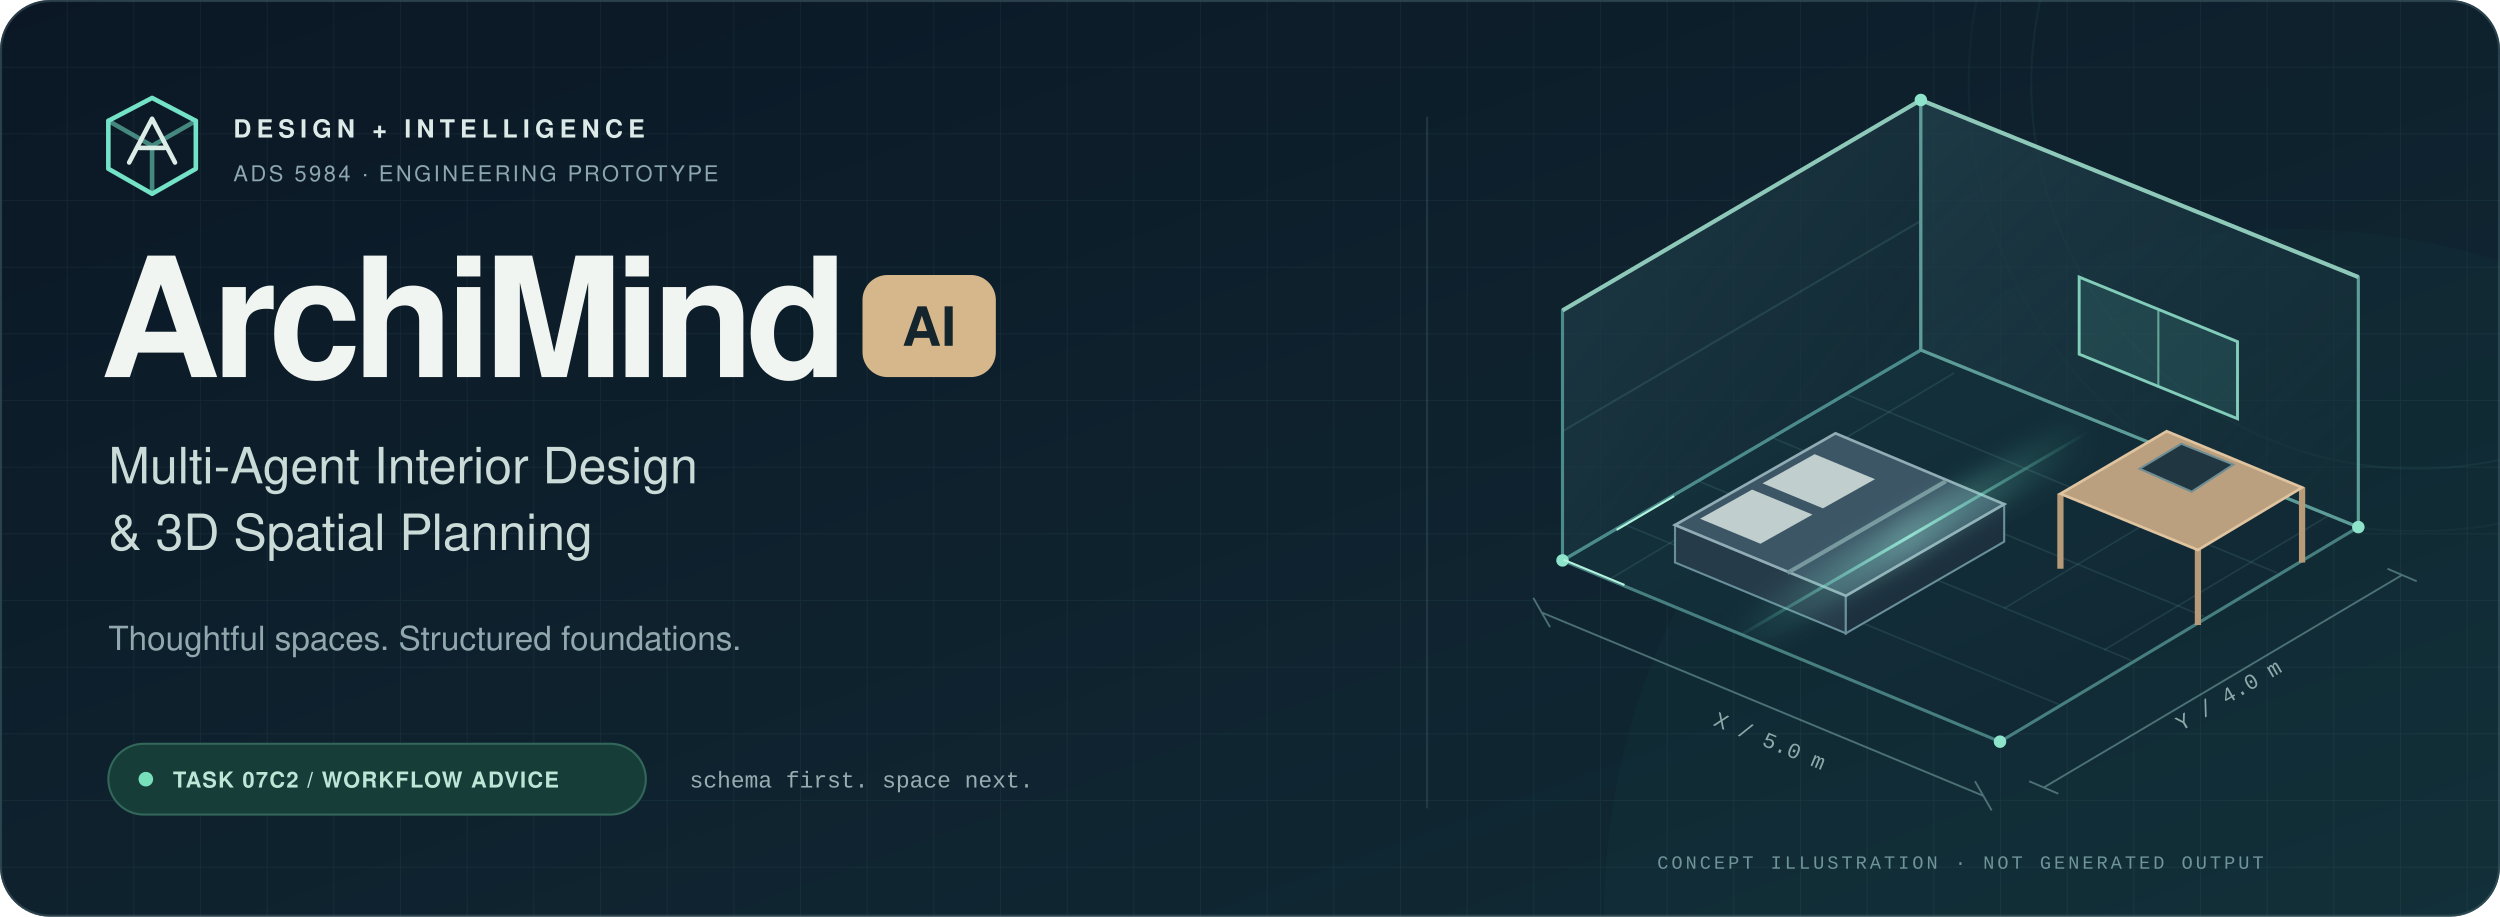
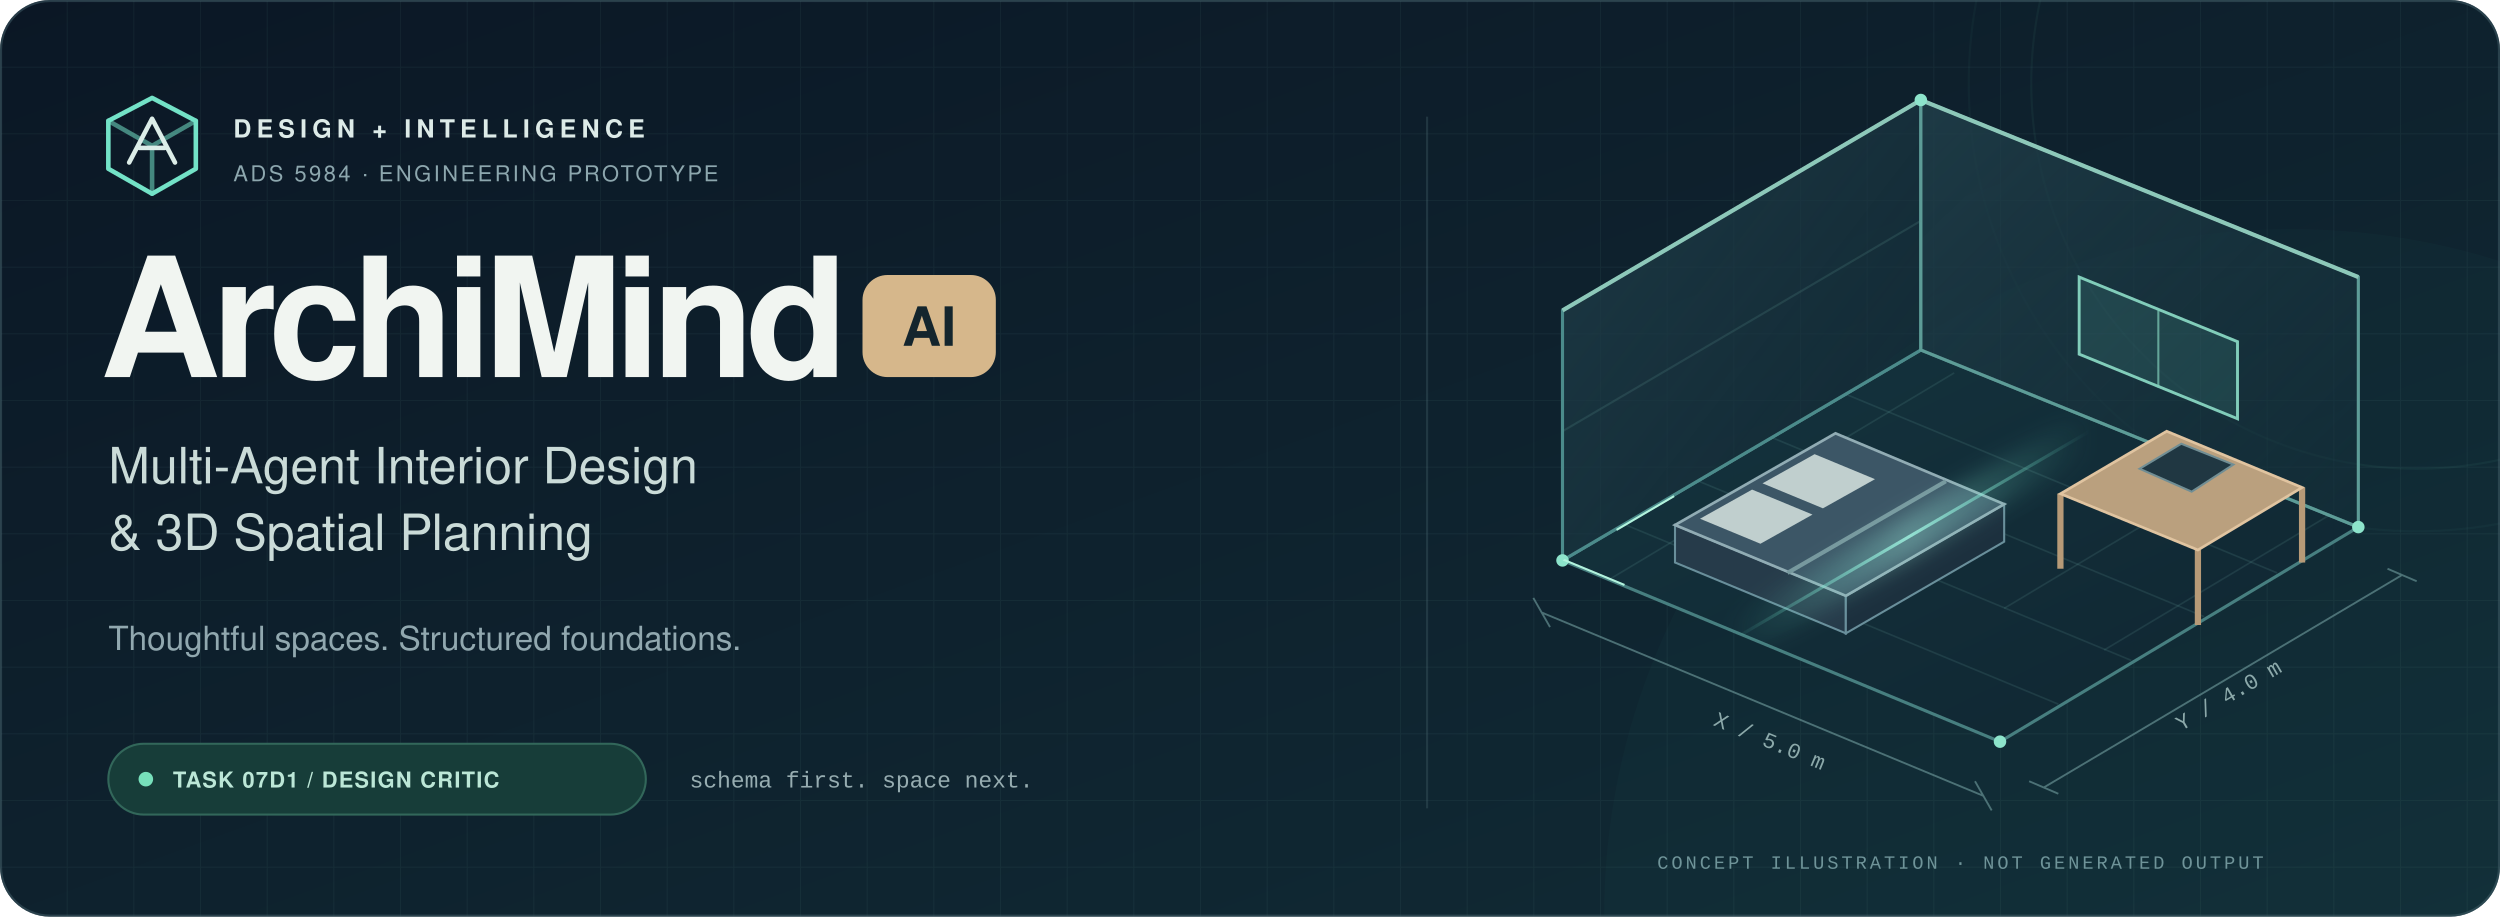
<svg xmlns="http://www.w3.org/2000/svg" width="1200" height="440" viewBox="0 0 1200 440" role="img" aria-labelledby="title description">
  <defs>
    <linearGradient id="background" x2="1" y2="1">
      <stop stop-color="#0B1725" />
      <stop offset="1" stop-color="#112C36" />
    </linearGradient>
    <linearGradient id="floor-fill" x2="1" y2="1">
      <stop stop-color="#14343E" />
      <stop offset="1" stop-color="#102531" />
    </linearGradient>
    <linearGradient id="wall-fill" x2="1" y2="1">
      <stop stop-color="#21404B" stop-opacity="0.8" />
      <stop offset="1" stop-color="#142E39" stop-opacity="0.5" />
    </linearGradient>
    <linearGradient id="scan" x2="1">
      <stop stop-color="#60DEC4" stop-opacity="0" />
      <stop offset="0.5" stop-color="#A2F6E3" />
      <stop offset="1" stop-color="#60DEC4" stop-opacity="0" />
    </linearGradient>
    <pattern id="grid" width="32" height="32" patternUnits="userSpaceOnUse">
      <path d="M32 0H0V32" fill="none" stroke="#7CABA8" stroke-opacity="0.07" />
    </pattern>
    <clipPath id="frame">
      <rect width="1200" height="440" rx="24" />
    </clipPath>
    <clipPath id="floor">
      <path d="M750 269 960 356 1132 253 922 168Z" />
    </clipPath>
    <filter id="glow" x="-100%" y="-100%" width="300%" height="300%">
      <feGaussianBlur stdDeviation="5" />
    </filter>
  </defs>
  <style>
    text { font-family: -apple-system, BlinkMacSystemFont, 'Segoe UI', Helvetica, Arial, sans-serif; }
    .mono { font-family: 'SFMono-Regular', Consolas, 'Liberation Mono', monospace; }
    @media (prefers-reduced-motion: reduce) { .motion { display: none; } }
  </style>
  <g clip-path="url(#frame)">
    <rect width="1200" height="440" fill="url(#background)" />
    <rect width="1200" height="440" fill="url(#grid)" />
    <circle cx="1100" cy="440" r="330" fill="#2A8C7A" opacity="0.045" />
    <circle cx="1160" cy="40" r="185" fill="none" stroke="#72CAB6" stroke-opacity="0.06" />
    <circle cx="1160" cy="40" r="215" fill="none" stroke="#72CAB6" stroke-opacity="0.04" />
    <path d="M685 56V388" stroke="#45616A" stroke-opacity="0.35" />
    <g transform="translate(52 47)" fill="none" stroke="#73E2C7" stroke-width="2.2" stroke-linecap="round" stroke-linejoin="round">
      <path d="M0 11 21 0 42 11V34L21 46 0 34Z" />
      <path d="M0 11 21 23 42 11M21 23V46" opacity="0.55" />
      <path d="m10 31 11-21 11 21M15 24h12" stroke="#DCEDE8" />
    </g>
    <text x="112" y="66" fill="#DDEBE8" font-size="12" font-weight="600" letter-spacing="2.5">DESIGN + INTELLIGENCE</text>
    <text x="112" y="87" fill="#8DA7AE" font-size="10.5" letter-spacing="1.2">ADS 5984 · ENGINEERING PROTOTYPE</text>
    <text x="48" y="181" fill="#F1F5F1" font-size="80" font-weight="700" letter-spacing="-4">ArchiMind</text>
    <rect x="414" y="132" width="64" height="49" rx="12" fill="#D6B78B" />
    <text x="446" y="166" fill="#14252D" font-size="26" font-weight="700" text-anchor="middle">AI</text>
    <text x="52" y="232" fill="#CADBD8" font-size="24">Multi-Agent Interior Design</text>
    <text x="52" y="264" fill="#CADBD8" font-size="24">&amp; 3D Spatial Planning</text>
    <text x="52" y="312" fill="#91A8AF" font-size="16">Thoughtful spaces. Structured foundations.</text>
    <rect x="52" y="357" width="258" height="34" rx="17" fill="#173D39" stroke="#32675A" />
    <circle cx="70" cy="374" r="3.5" fill="#77E0BB" />
-     <text x="83" y="378" fill="#BCE7D7" font-size="10.5" font-weight="600" letter-spacing="0.6">TASK 07C2 / WORKFLOW ADVICE</text>
+     <text x="83" y="378" fill="#BCE7D7" font-size="10.5" font-weight="600" letter-spacing="0.6">TASK 07D1 / DESIGN CRITIC</text>
    <text x="331" y="378" fill="#97ADB1" font-size="11" class="mono">schema first. space next.</text>
    <path d="M750 269 960 356 1132 253 922 168Z" fill="url(#floor-fill)" stroke="#477F80" stroke-width="1.5" />
    <g clip-path="url(#floor)" fill="none" stroke="#72B5AC" stroke-opacity="0.14" stroke-width="0.8">
      <path d="m766 282 172-103m24 113 172-103m-124 123 172-103m-124 123 172-103m-124 123 172-103" />
      <path d="m778 251 210 87m-175-108 210 87m-175-108 210 87m-175-108 210 87" />
    </g>
    <path d="M750 269V149L922 48V168Z" fill="url(#wall-fill)" stroke="#4B8B8B" stroke-width="1.5" />
    <path d="M922 168V48L1132 133V253Z" fill="url(#wall-fill)" stroke="#5D9C97" stroke-width="1.5" />
    <path d="M750 149 922 48 1132 133" fill="none" stroke="#8DC8B9" stroke-width="2" />
    <path d="M998 133 1074 164V201L998 170Z" fill="#69CABB" fill-opacity="0.13" stroke="#81CDBA" stroke-width="1.4" />
    <path d="M1036 149V186" stroke="#81CDBA" stroke-opacity="0.7" />
    <path d="M750 207 922 106" fill="none" stroke="#588D8A" stroke-opacity="0.22" />
    <path d="M804 252V270L886 304V286Z" fill="#263B4A" stroke="#698F9B" />
    <path d="M886 286V304L962 260V242Z" fill="#1C303E" stroke="#698F9B" />
    <path d="M804 252 881 208 962 242 886 286Z" fill="#3C5666" stroke="#91ACB4" stroke-width="1.3" />
    <path d="M816 249 841 235 870 247 845 261Z" fill="#C0CFCE" />
    <path d="M846 232 871 218 900 230 875 244Z" fill="#C0CFCE" />
    <path d="M858 275 934 231" stroke="#77979D" stroke-width="2" />
    <path d="M989 237V273M1055 264V300M1105 234V270" fill="none" stroke="#B79A77" stroke-width="3" />
    <path d="M989 237 1040 207 1105 234 1055 264Z" fill="#BAA07E" stroke="#E0C4A0" stroke-width="1.3" />
    <path d="M1027 225 1047 213 1072 223 1052 236Z" fill="#203742" stroke="#718E94" />
    <g fill="none" stroke="#658F91" stroke-width="0.9" opacity="0.7">
      <path d="M740 294 952 382M736 287l8 14m204 74 8 14M981 378l172-102m-179 99 14 6m158-108 14 6" />
    </g>
    <text x="822" y="348" fill="#8CA9AA" font-size="10.5" class="mono" transform="rotate(22.5 822 348)">X / 5.0 m</text>
    <text x="1047" y="351" fill="#8CA9AA" font-size="10.5" class="mono" transform="rotate(-30.5 1047 351)">Y / 4.0 m</text>
    <g fill="#8DE4CB">
      <circle cx="750" cy="269" r="3" />
      <circle cx="960" cy="356" r="3" />
      <circle cx="1132" cy="253" r="3" />
      <circle cx="922" cy="48" r="3" />
    </g>
    <g class="motion" clip-path="url(#floor)">
      <path d="M830 308 1003 207" fill="none" stroke="url(#scan)" stroke-width="18" opacity="0.35" filter="url(#glow)">
        <animateTransform attributeName="transform" type="translate" values="-150 -62;150 62;-150 -62" dur="9s" repeatCount="indefinite" />
      </path>
      <path d="M830 308 1003 207" fill="none" stroke="url(#scan)" stroke-width="1.5" opacity="0.8">
        <animateTransform attributeName="transform" type="translate" values="-150 -62;150 62;-150 -62" dur="9s" repeatCount="indefinite" />
      </path>
      <path d="M750 269 960 356 1132 253 922 168Z" fill="none" stroke="#B2F3DD" stroke-width="2" stroke-dasharray="32 760">
        <animate attributeName="stroke-dashoffset" from="0" to="-1584" dur="12s" repeatCount="indefinite" />
      </path>
    </g>
    <g class="motion" fill="none" stroke="#8DE4CB">
      <circle cx="960" cy="356" r="3" opacity="0">
        <animate attributeName="r" values="3;16" dur="4s" repeatCount="indefinite" />
        <animate attributeName="opacity" values="0.55;0" dur="4s" repeatCount="indefinite" />
      </circle>
      <circle cx="922" cy="48" r="3" opacity="0">
        <animate attributeName="r" values="3;13" begin="2s" dur="4s" repeatCount="indefinite" />
        <animate attributeName="opacity" values="0.5;0" begin="2s" dur="4s" repeatCount="indefinite" />
      </circle>
    </g>
    <text x="941" y="417" fill="#6F9499" font-size="9" text-anchor="middle" letter-spacing="1.4" class="mono">CONCEPT ILLUSTRATION · NOT GENERATED OUTPUT</text>
    <rect x="0.5" y="0.5" width="1199" height="439" rx="23.5" fill="none" stroke="#45616A" stroke-opacity="0.5" />
  </g>
</svg>
